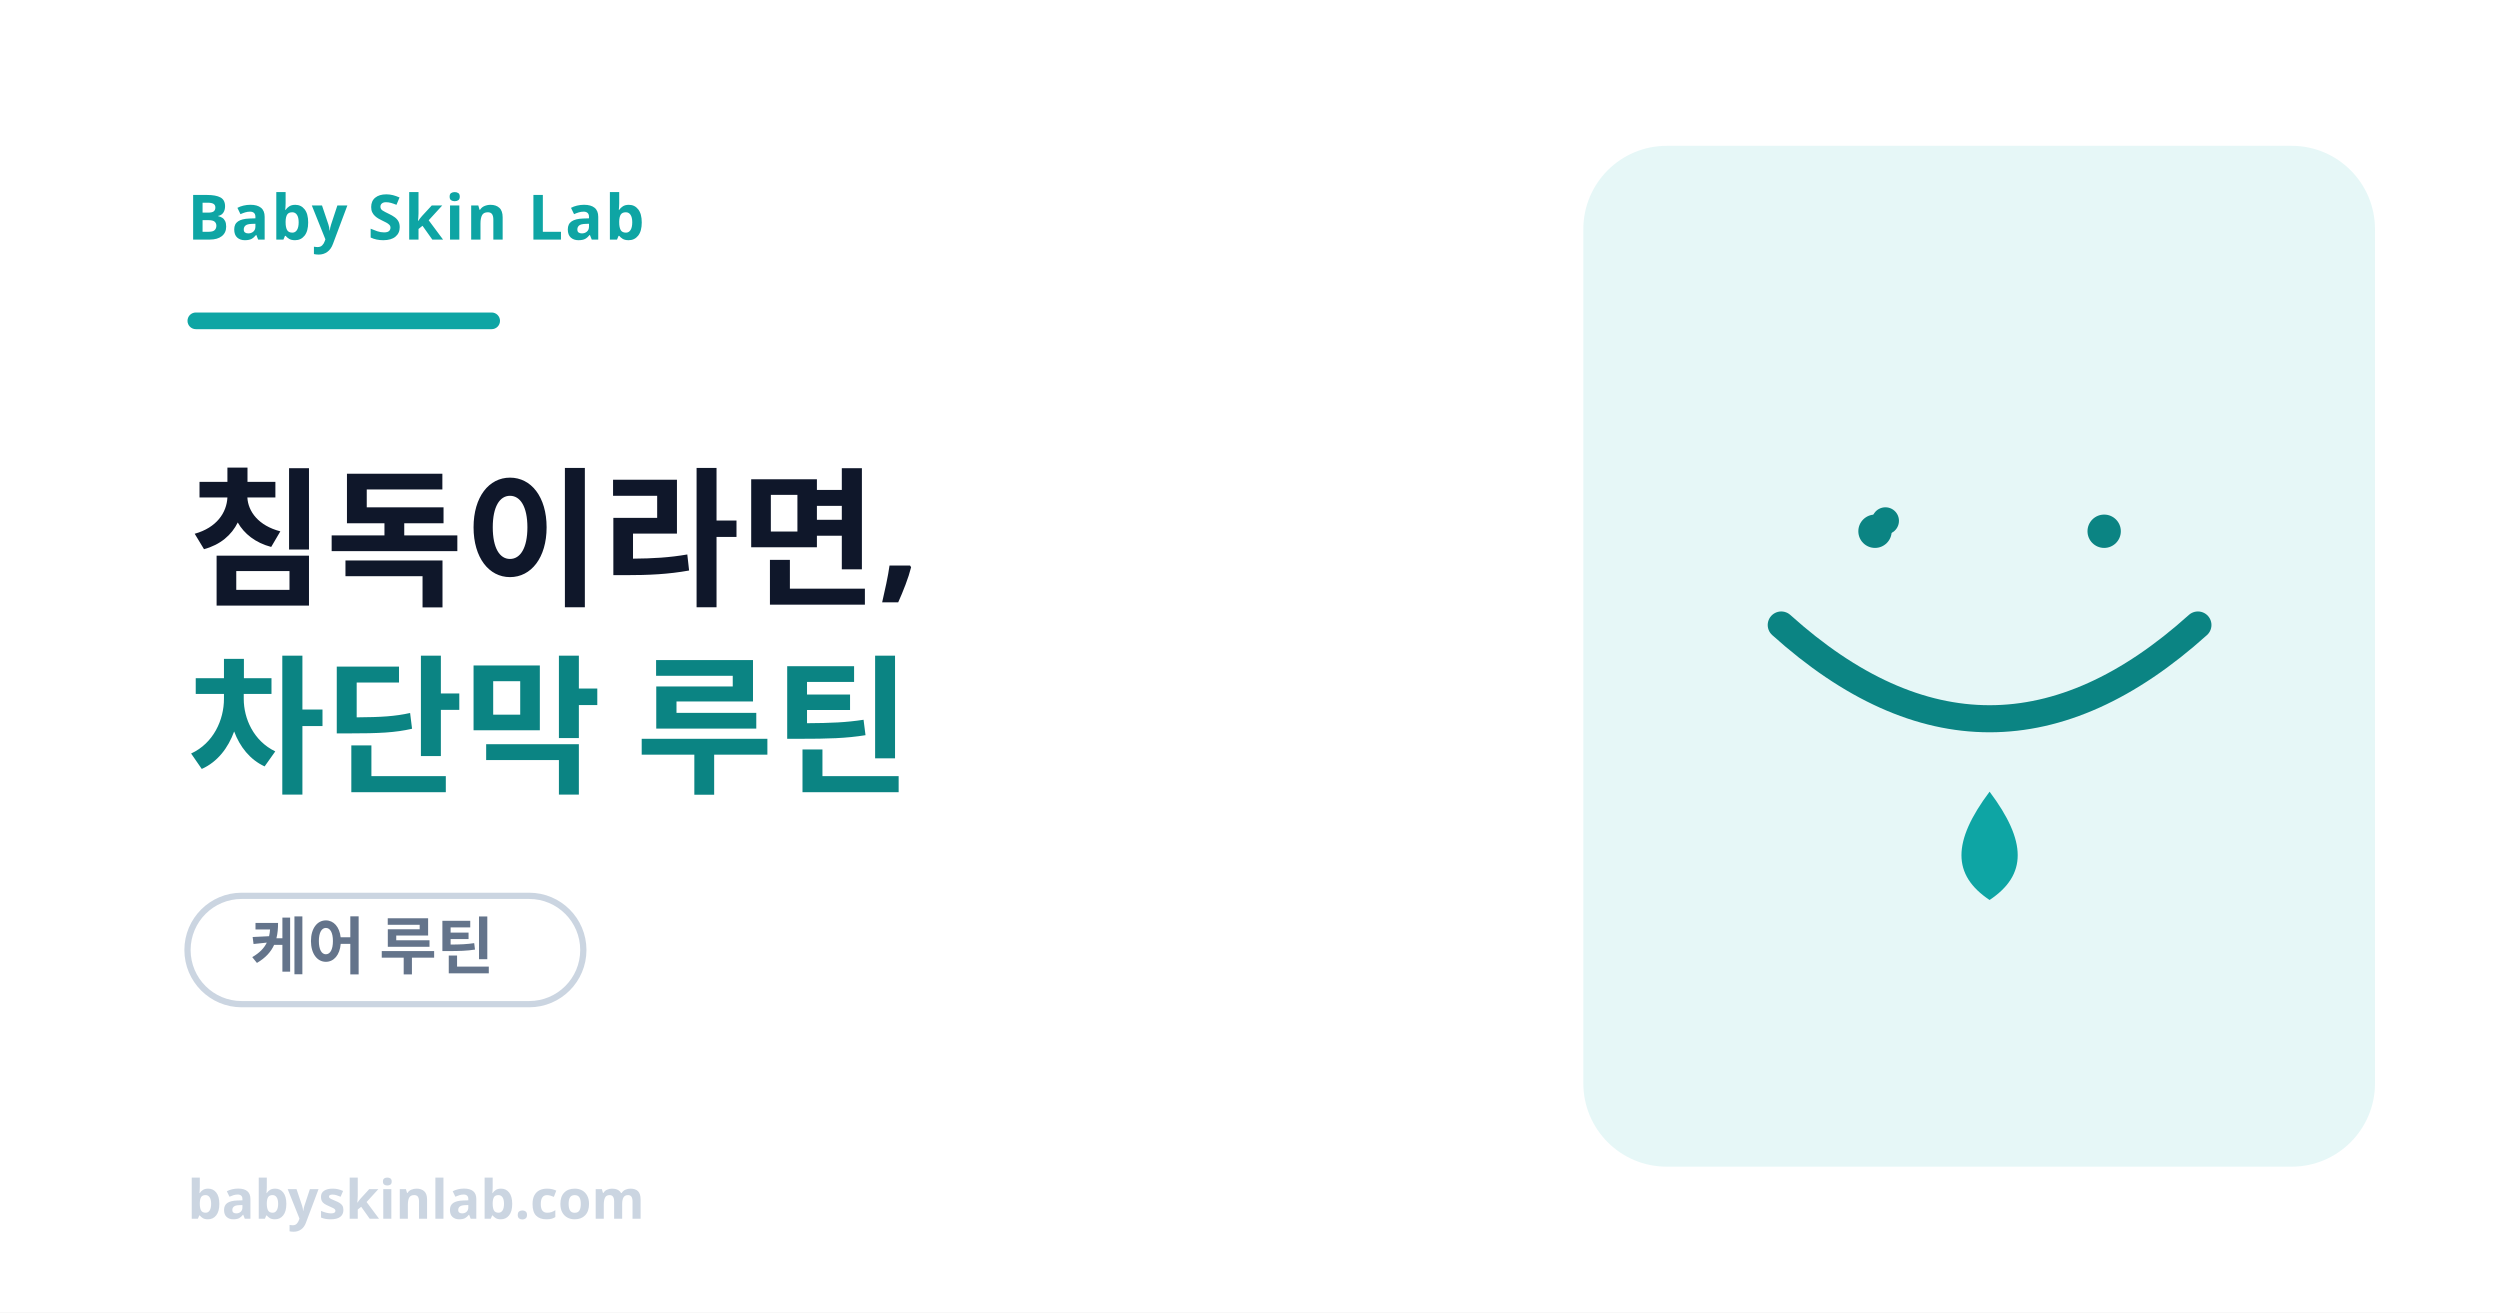
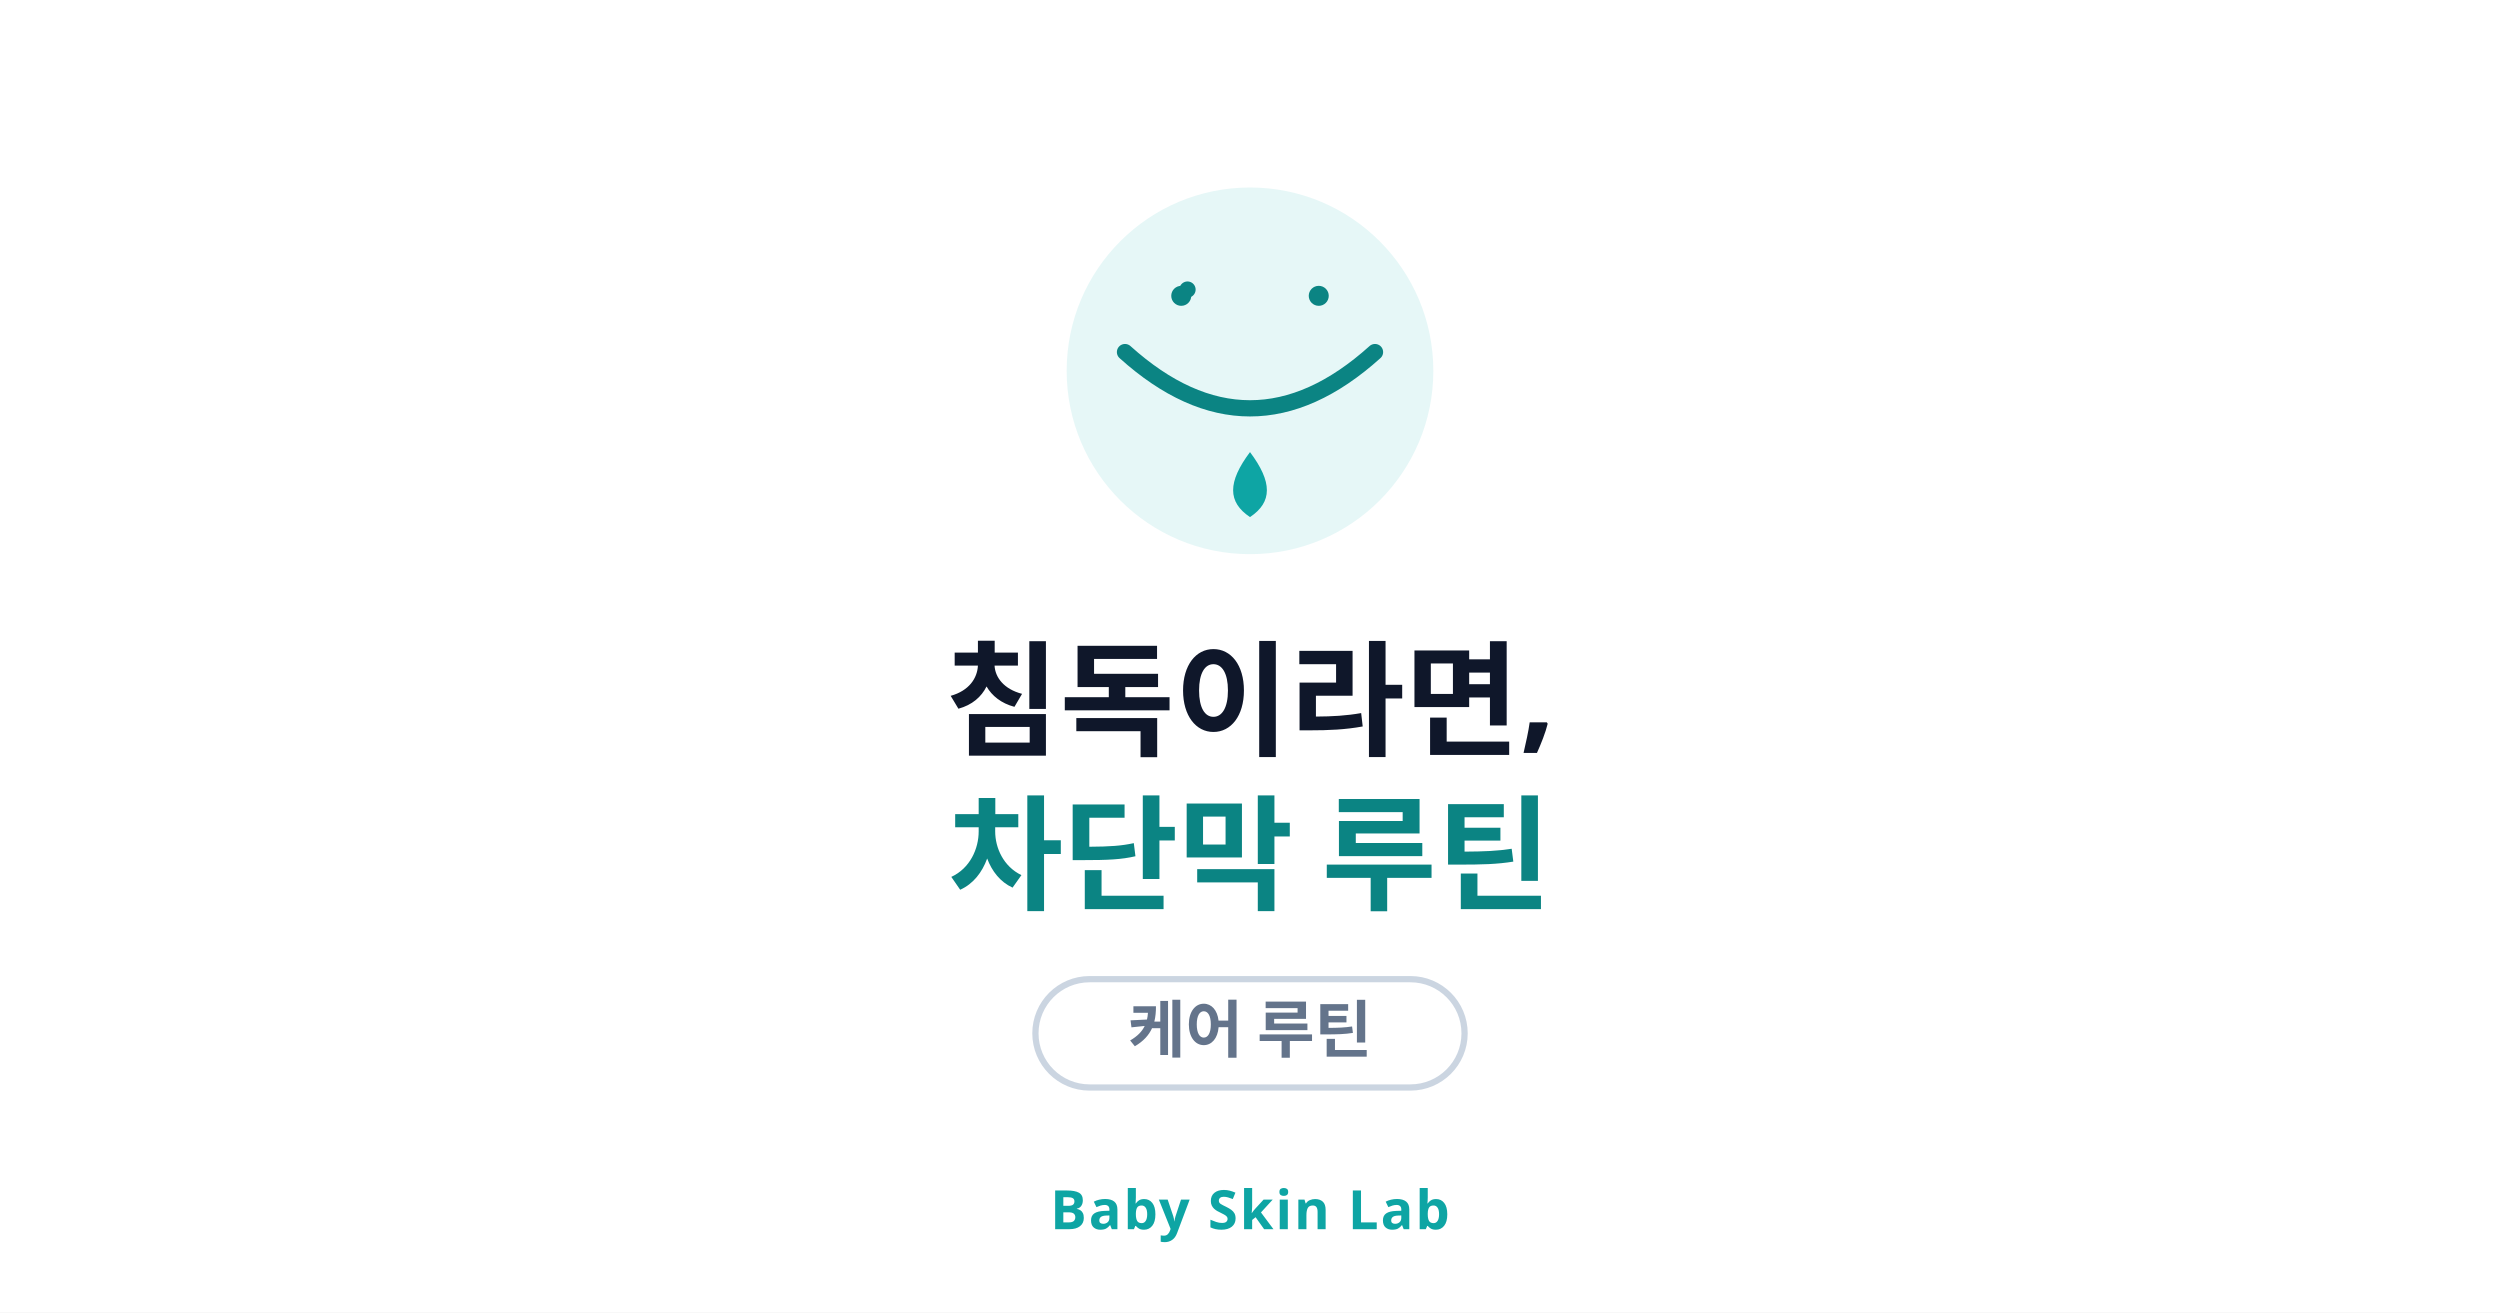
<svg xmlns="http://www.w3.org/2000/svg" viewBox="0 0 1200 630" font-family="Pretendard, sans-serif">
  <rect width="1200" height="630" fill="#ffffff" />
-   <rect x="760" y="70" width="380" height="490" rx="40" fill="#e6f7f7" />
-   <g fill="none" stroke="#0b8483" stroke-width="13" stroke-linecap="round" stroke-linejoin="round">
-     <path d="M855 300 q100 90 200 0" />
-     <path d="M905 250 l0 0" />
-     <circle cx="900" cy="255" r="8" fill="#0b8483" stroke="none" />
-     <circle cx="1010" cy="255" r="8" fill="#0b8483" stroke="none" />
-     <path d="M955 380 c-18 24 -18 40 0 52 c18 -12 18 -28 0 -52 Z" fill="#0ea5a4" stroke="none" />
+   <circle cx="600" cy="178" r="88" fill="#e6f7f7" />
+   <g transform="translate(600,178) scale(0.6) translate(-955,-315)">
+     <g fill="none" stroke="#0b8483" stroke-width="13" stroke-linecap="round" stroke-linejoin="round">
+       <path d="M855 300 q100 90 200 0" />
+       <path d="M905 250 l0 0" />
+       <circle cx="900" cy="255" r="8" fill="#0b8483" stroke="none" />
+       <circle cx="1010" cy="255" r="8" fill="#0b8483" stroke="none" />
+       <path d="M955 380 c-18 24 -18 40 0 52 c18 -12 18 -28 0 -52 Z" fill="#0ea5a4" stroke="none" />
+     </g>
  </g>
-   <text x="90" y="115" font-size="30" font-weight="800" fill="#0ea5a4" letter-spacing="1">Baby Skin Lab</text>
-   <rect x="90" y="150" width="150" height="8" rx="4" fill="#0ea5a4" />
-   <text x="90" y="285" font-size="72" font-weight="800" fill="#0f172a">침독이라면,</text>
-   <text x="90" y="375" font-size="72" font-weight="800" fill="#0f172a">
+   <text x="600" y="358" text-anchor="middle" font-size="60" font-weight="800" fill="#0f172a">침독이라면,</text>
+   <text x="600" y="432" text-anchor="middle" font-size="60" font-weight="800" fill="#0f172a">
    <tspan fill="#0b8483">차단막 루틴</tspan>
  </text>
-   <rect x="90" y="430" rx="26" ry="26" width="190" height="52" fill="none" stroke="#cbd5e1" stroke-width="3" />
-   <text x="120" y="465" font-size="30" font-weight="700" fill="#64748b">케어 루틴</text>
-   <text x="90" y="585" font-size="26" font-weight="600" fill="#cbd5e1">babyskinlab.com</text>
+   <rect x="497" y="470" rx="26" ry="26" width="206" height="52" fill="none" stroke="#cbd5e1" stroke-width="3" />
+   <text x="600" y="505" text-anchor="middle" font-size="30" font-weight="700" fill="#64748b">케어 루틴</text>
+   <text x="600" y="590" text-anchor="middle" font-size="26" font-weight="800" fill="#0ea5a4" letter-spacing="1">Baby Skin Lab</text>
</svg>
